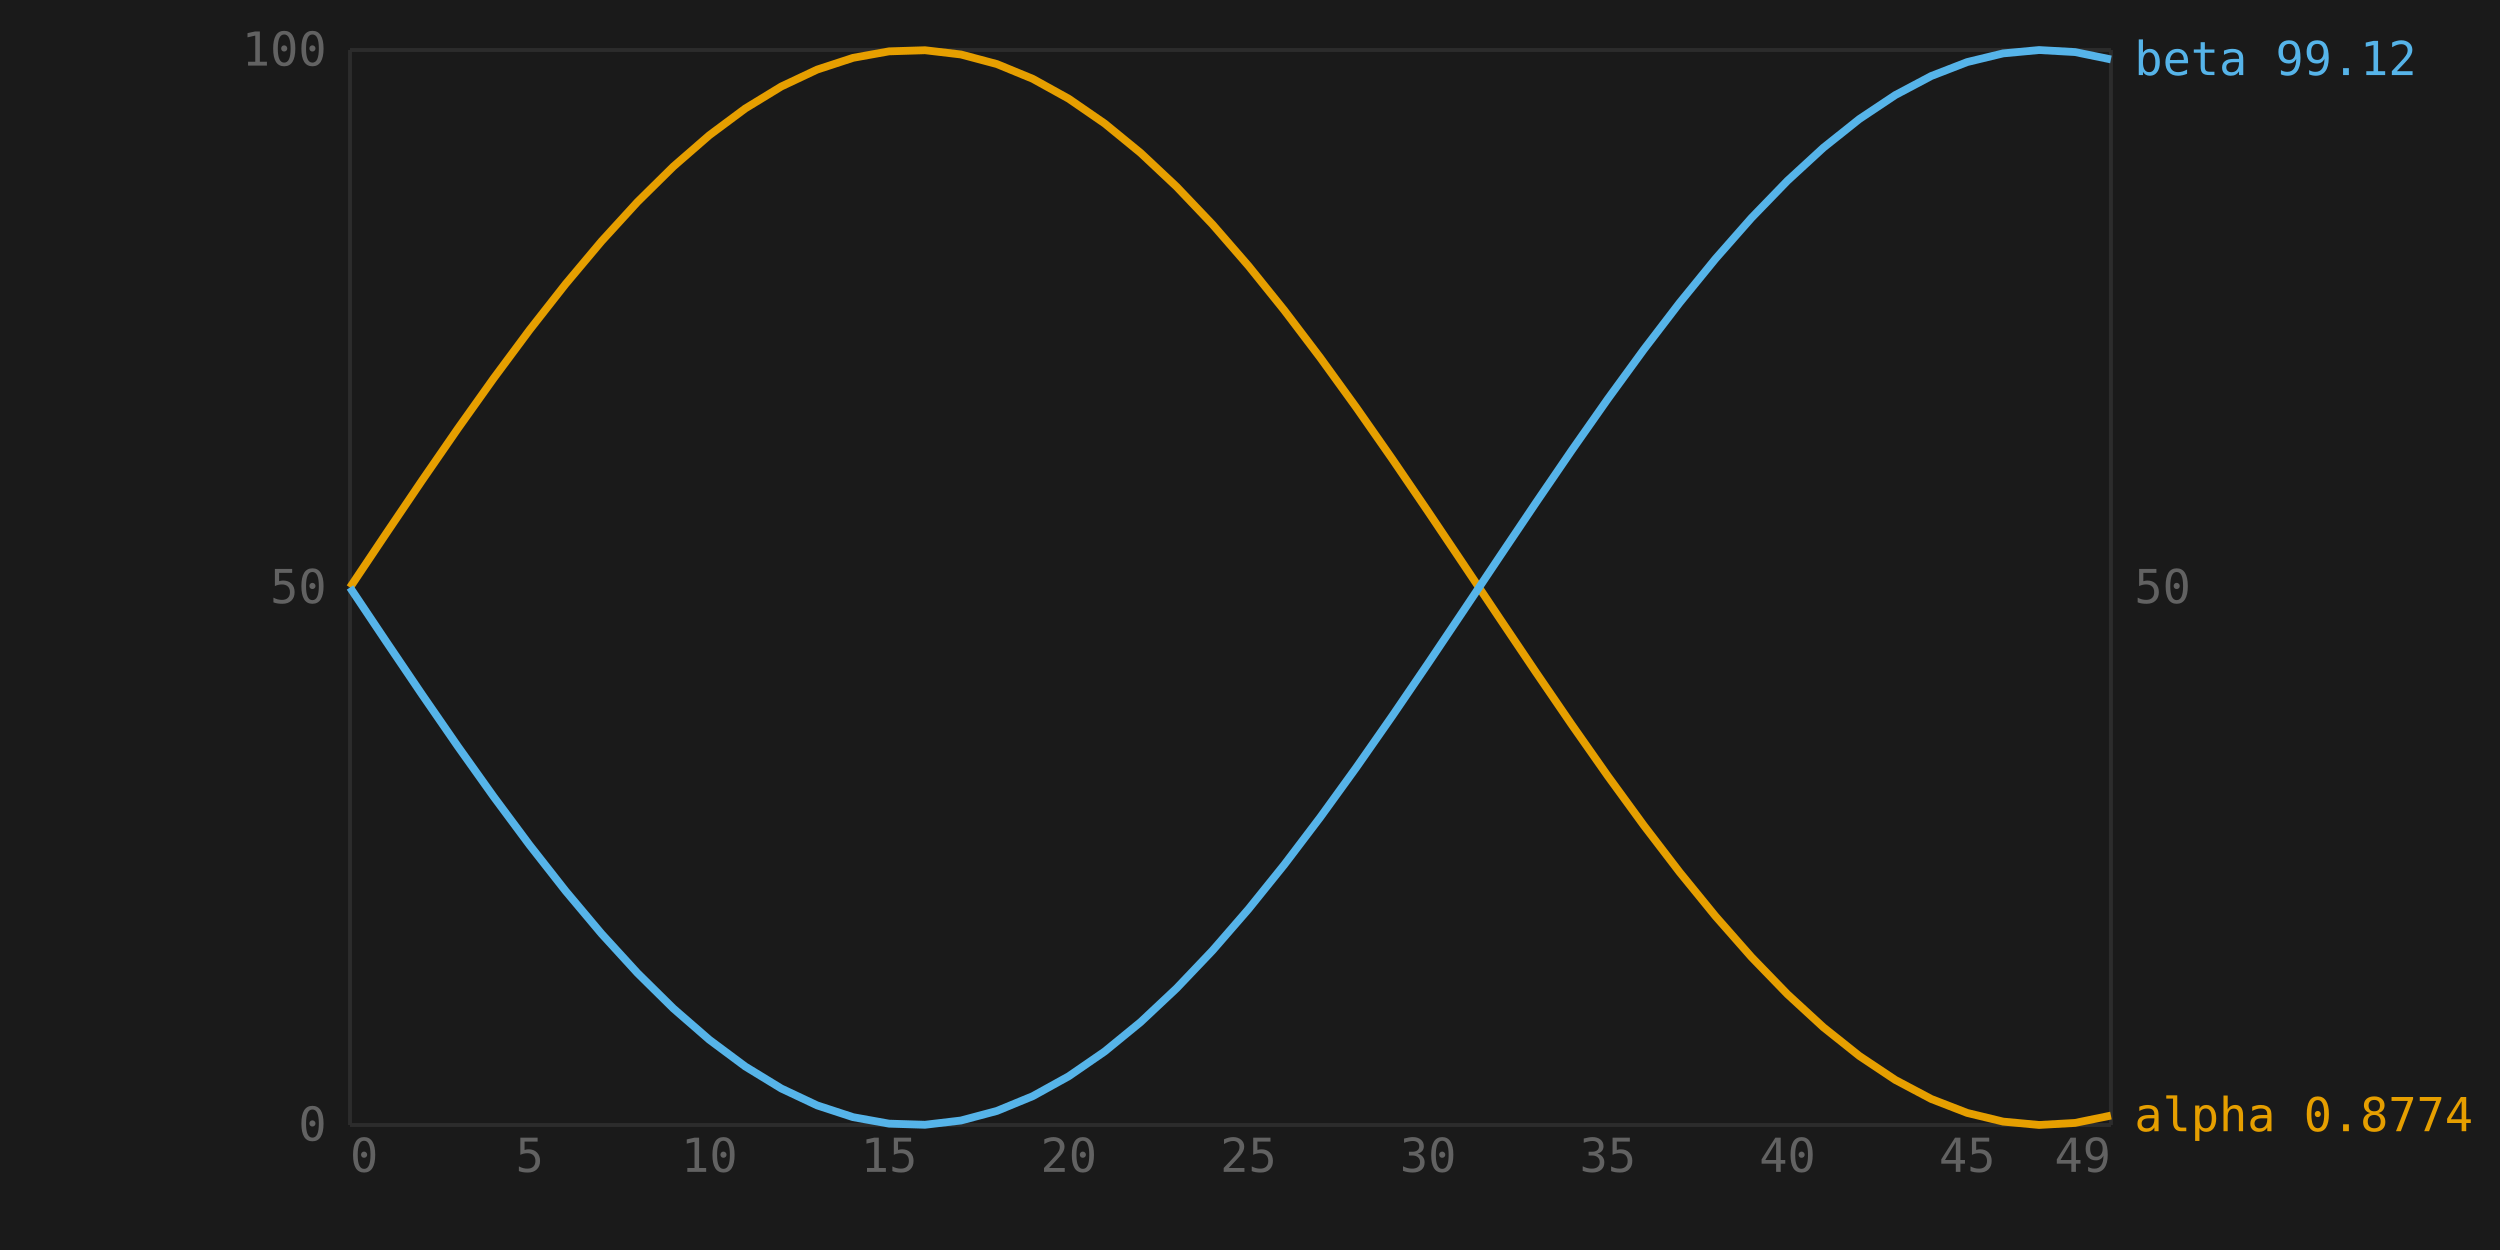
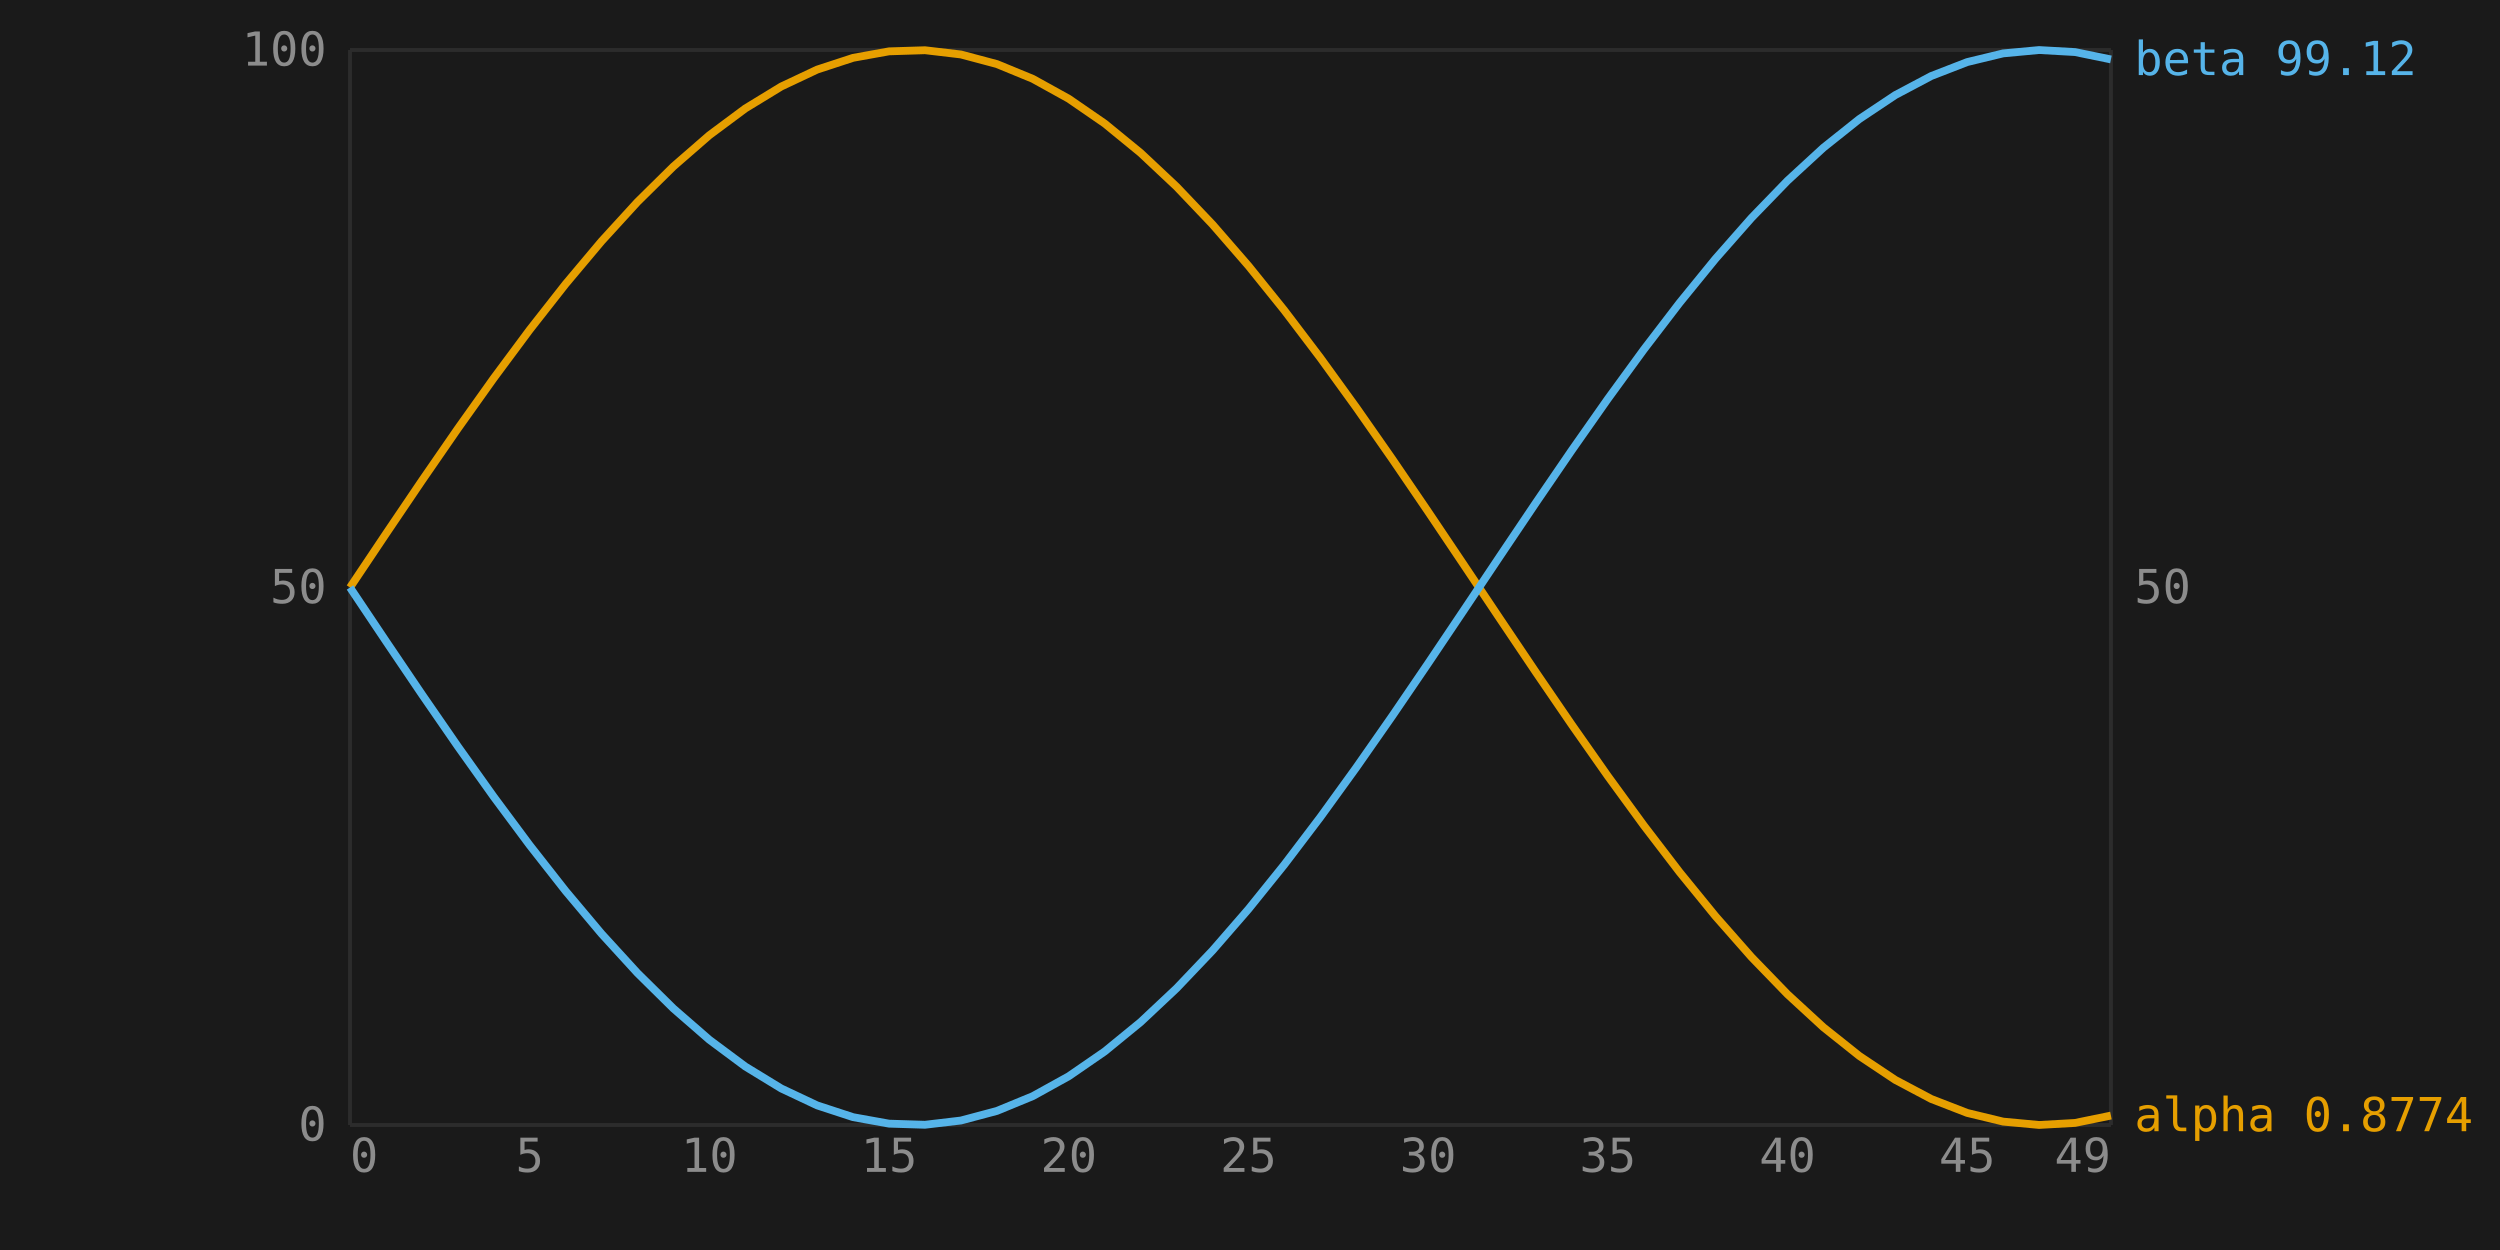
<svg xmlns="http://www.w3.org/2000/svg" viewBox="0 0 640 320" width="640" height="320">
  <rect width="100%" height="100%" fill="#1a1a1a" />
  <line x1="89.6" y1="12.8" x2="89.6" y2="288" stroke="#2c2c2c" stroke-width="1" />
  <line x1="89.6" y1="288" x2="540.4" y2="288" stroke="#2c2c2c" stroke-width="1" />
  <line x1="540.4" y1="12.8" x2="540.4" y2="288" stroke="#2c2c2c" stroke-width="1" />
  <line x1="89.6" y1="12.8" x2="540.4" y2="12.8" stroke="#2c2c2c" stroke-width="1" />
-   <text x="83.6" y="292" text-anchor="end" font-size="12" font-family="monospace" fill="#626262">0</text>
-   <text x="83.6" y="154.4" text-anchor="end" font-size="12" font-family="monospace" fill="#626262">50</text>
-   <text x="546.4" y="154.4" text-anchor="start" font-size="12" font-family="monospace" fill="#626262">50</text>
-   <text x="83.6" y="16.8" text-anchor="end" font-size="12" font-family="monospace" fill="#626262">100</text>
-   <text x="89.6" y="300" text-anchor="start" font-size="12" font-family="monospace" fill="#626262">0</text>
-   <text x="135.6" y="300" text-anchor="middle" font-size="12" font-family="monospace" fill="#626262">5</text>
-   <text x="181.6" y="300" text-anchor="middle" font-size="12" font-family="monospace" fill="#626262">10</text>
-   <text x="227.6" y="300" text-anchor="middle" font-size="12" font-family="monospace" fill="#626262">15</text>
-   <text x="273.6" y="300" text-anchor="middle" font-size="12" font-family="monospace" fill="#626262">20</text>
-   <text x="319.6" y="300" text-anchor="middle" font-size="12" font-family="monospace" fill="#626262">25</text>
-   <text x="365.6" y="300" text-anchor="middle" font-size="12" font-family="monospace" fill="#626262">30</text>
-   <text x="411.6" y="300" text-anchor="middle" font-size="12" font-family="monospace" fill="#626262">35</text>
-   <text x="457.6" y="300" text-anchor="middle" font-size="12" font-family="monospace" fill="#626262">40</text>
-   <text x="503.6" y="300" text-anchor="middle" font-size="12" font-family="monospace" fill="#626262">45</text>
-   <text x="540.4" y="300" text-anchor="end" font-size="12" font-family="monospace" fill="#626262">49</text>
+   <text x="83.6" y="292" text-anchor="end" font-size="12" font-family="monospace" fill="#8c8c8c">0</text>
+   <text x="83.6" y="154.4" text-anchor="end" font-size="12" font-family="monospace" fill="#8c8c8c">50</text>
+   <text x="546.4" y="154.4" text-anchor="start" font-size="12" font-family="monospace" fill="#8c8c8c">50</text>
+   <text x="83.6" y="16.8" text-anchor="end" font-size="12" font-family="monospace" fill="#8c8c8c">100</text>
+   <text x="89.6" y="300" text-anchor="start" font-size="12" font-family="monospace" fill="#8c8c8c">0</text>
+   <text x="135.6" y="300" text-anchor="middle" font-size="12" font-family="monospace" fill="#8c8c8c">5</text>
+   <text x="181.6" y="300" text-anchor="middle" font-size="12" font-family="monospace" fill="#8c8c8c">10</text>
+   <text x="227.6" y="300" text-anchor="middle" font-size="12" font-family="monospace" fill="#8c8c8c">15</text>
+   <text x="273.6" y="300" text-anchor="middle" font-size="12" font-family="monospace" fill="#8c8c8c">20</text>
+   <text x="319.6" y="300" text-anchor="middle" font-size="12" font-family="monospace" fill="#8c8c8c">25</text>
+   <text x="365.6" y="300" text-anchor="middle" font-size="12" font-family="monospace" fill="#8c8c8c">30</text>
+   <text x="411.6" y="300" text-anchor="middle" font-size="12" font-family="monospace" fill="#8c8c8c">35</text>
+   <text x="457.6" y="300" text-anchor="middle" font-size="12" font-family="monospace" fill="#8c8c8c">40</text>
+   <text x="503.6" y="300" text-anchor="middle" font-size="12" font-family="monospace" fill="#8c8c8c">45</text>
+   <text x="540.4" y="300" text-anchor="end" font-size="12" font-family="monospace" fill="#8c8c8c">49</text>
  <path d="M89.6 150.4 L98.8 136.663 L108 123.063 L117.2 109.736 L126.4 96.816 L135.6 84.431 L144.8 72.705 L154 61.756 L163.2 51.692 L172.4 42.614 L181.6 34.614 L190.8 27.77 L200 22.151 L209.2 17.814 L218.4 14.802 L227.6 13.145 L236.8 12.859 L246 13.947 L255.2 16.399 L264.4 20.189 L273.6 25.281 L282.8 31.622 L292 39.151 L301.2 47.791 L310.4 57.456 L319.6 68.05 L328.8 79.467 L338 91.593 L347.2 104.306 L356.4 117.479 L365.6 130.982 L374.8 144.679 L384 158.432 L393.2 172.106 L402.4 185.562 L411.6 198.668 L420.8 211.291 L430 223.305 L439.2 234.592 L448.4 245.037 L457.6 254.536 L466.8 262.995 L476 270.329 L485.2 276.464 L494.4 281.34 L503.6 284.908 L512.8 287.132 L522 287.989 L531.2 287.472 L540.4 285.585" fill="none" stroke="#e69f00" stroke-width="2" />
  <path d="M89.6 150.4 L98.8 164.137 L108 177.737 L117.2 191.064 L126.4 203.984 L135.6 216.369 L144.8 228.095 L154 239.044 L163.2 249.108 L172.4 258.186 L181.6 266.186 L190.8 273.03 L200 278.649 L209.2 282.986 L218.4 285.998 L227.6 287.655 L236.8 287.941 L246 286.853 L255.2 284.401 L264.4 280.611 L273.6 275.519 L282.8 269.178 L292 261.649 L301.2 253.009 L310.4 243.344 L319.6 232.75 L328.8 221.333 L338 209.207 L347.2 196.494 L356.4 183.321 L365.6 169.818 L374.8 156.121 L384 142.368 L393.2 128.694 L402.4 115.238 L411.6 102.132 L420.8 89.509 L430 77.495 L439.2 66.208 L448.4 55.763 L457.6 46.264 L466.8 37.805 L476 30.471 L485.2 24.336 L494.4 19.46 L503.6 15.892 L512.8 13.668 L522 12.811 L531.2 13.328 L540.4 15.215" fill="none" stroke="#56b4e9" stroke-width="2" />
  <text x="546.4" y="289.585" text-anchor="start" font-size="12" font-family="monospace" fill="#e69f00">alpha 0.8774</text>
  <text x="546.4" y="19.215" text-anchor="start" font-size="12" font-family="monospace" fill="#56b4e9">beta 99.12</text>
</svg>
